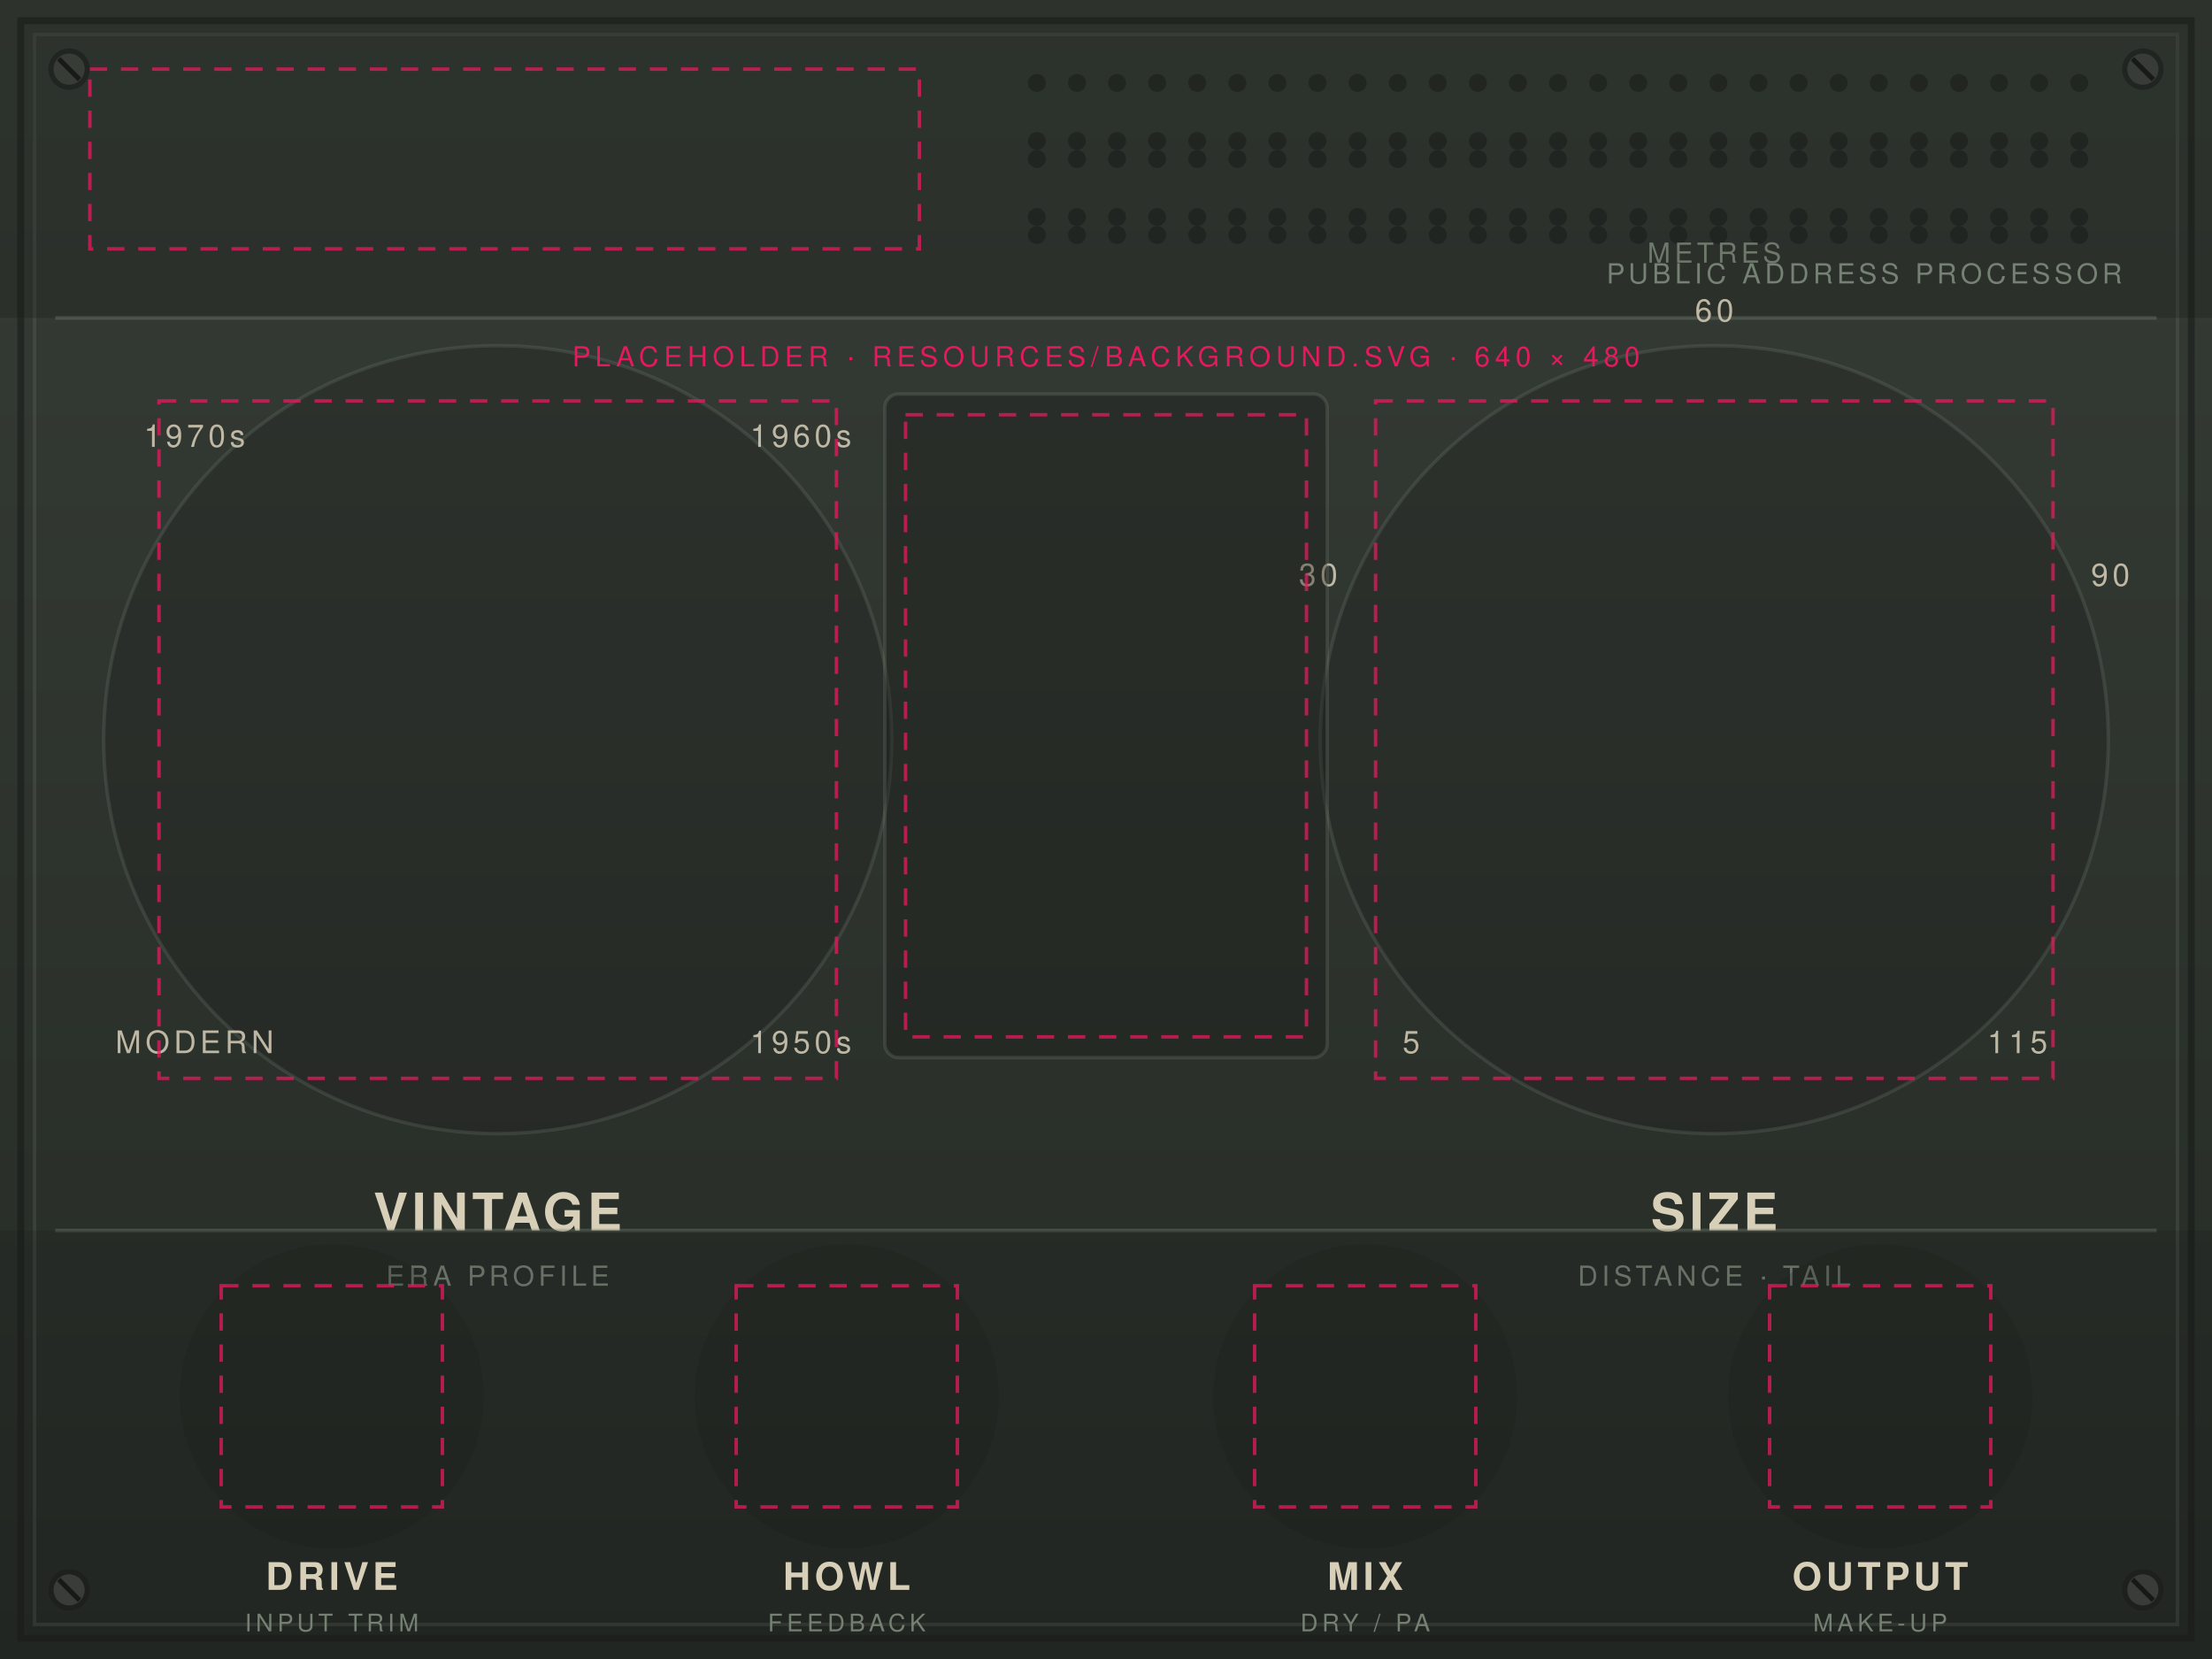
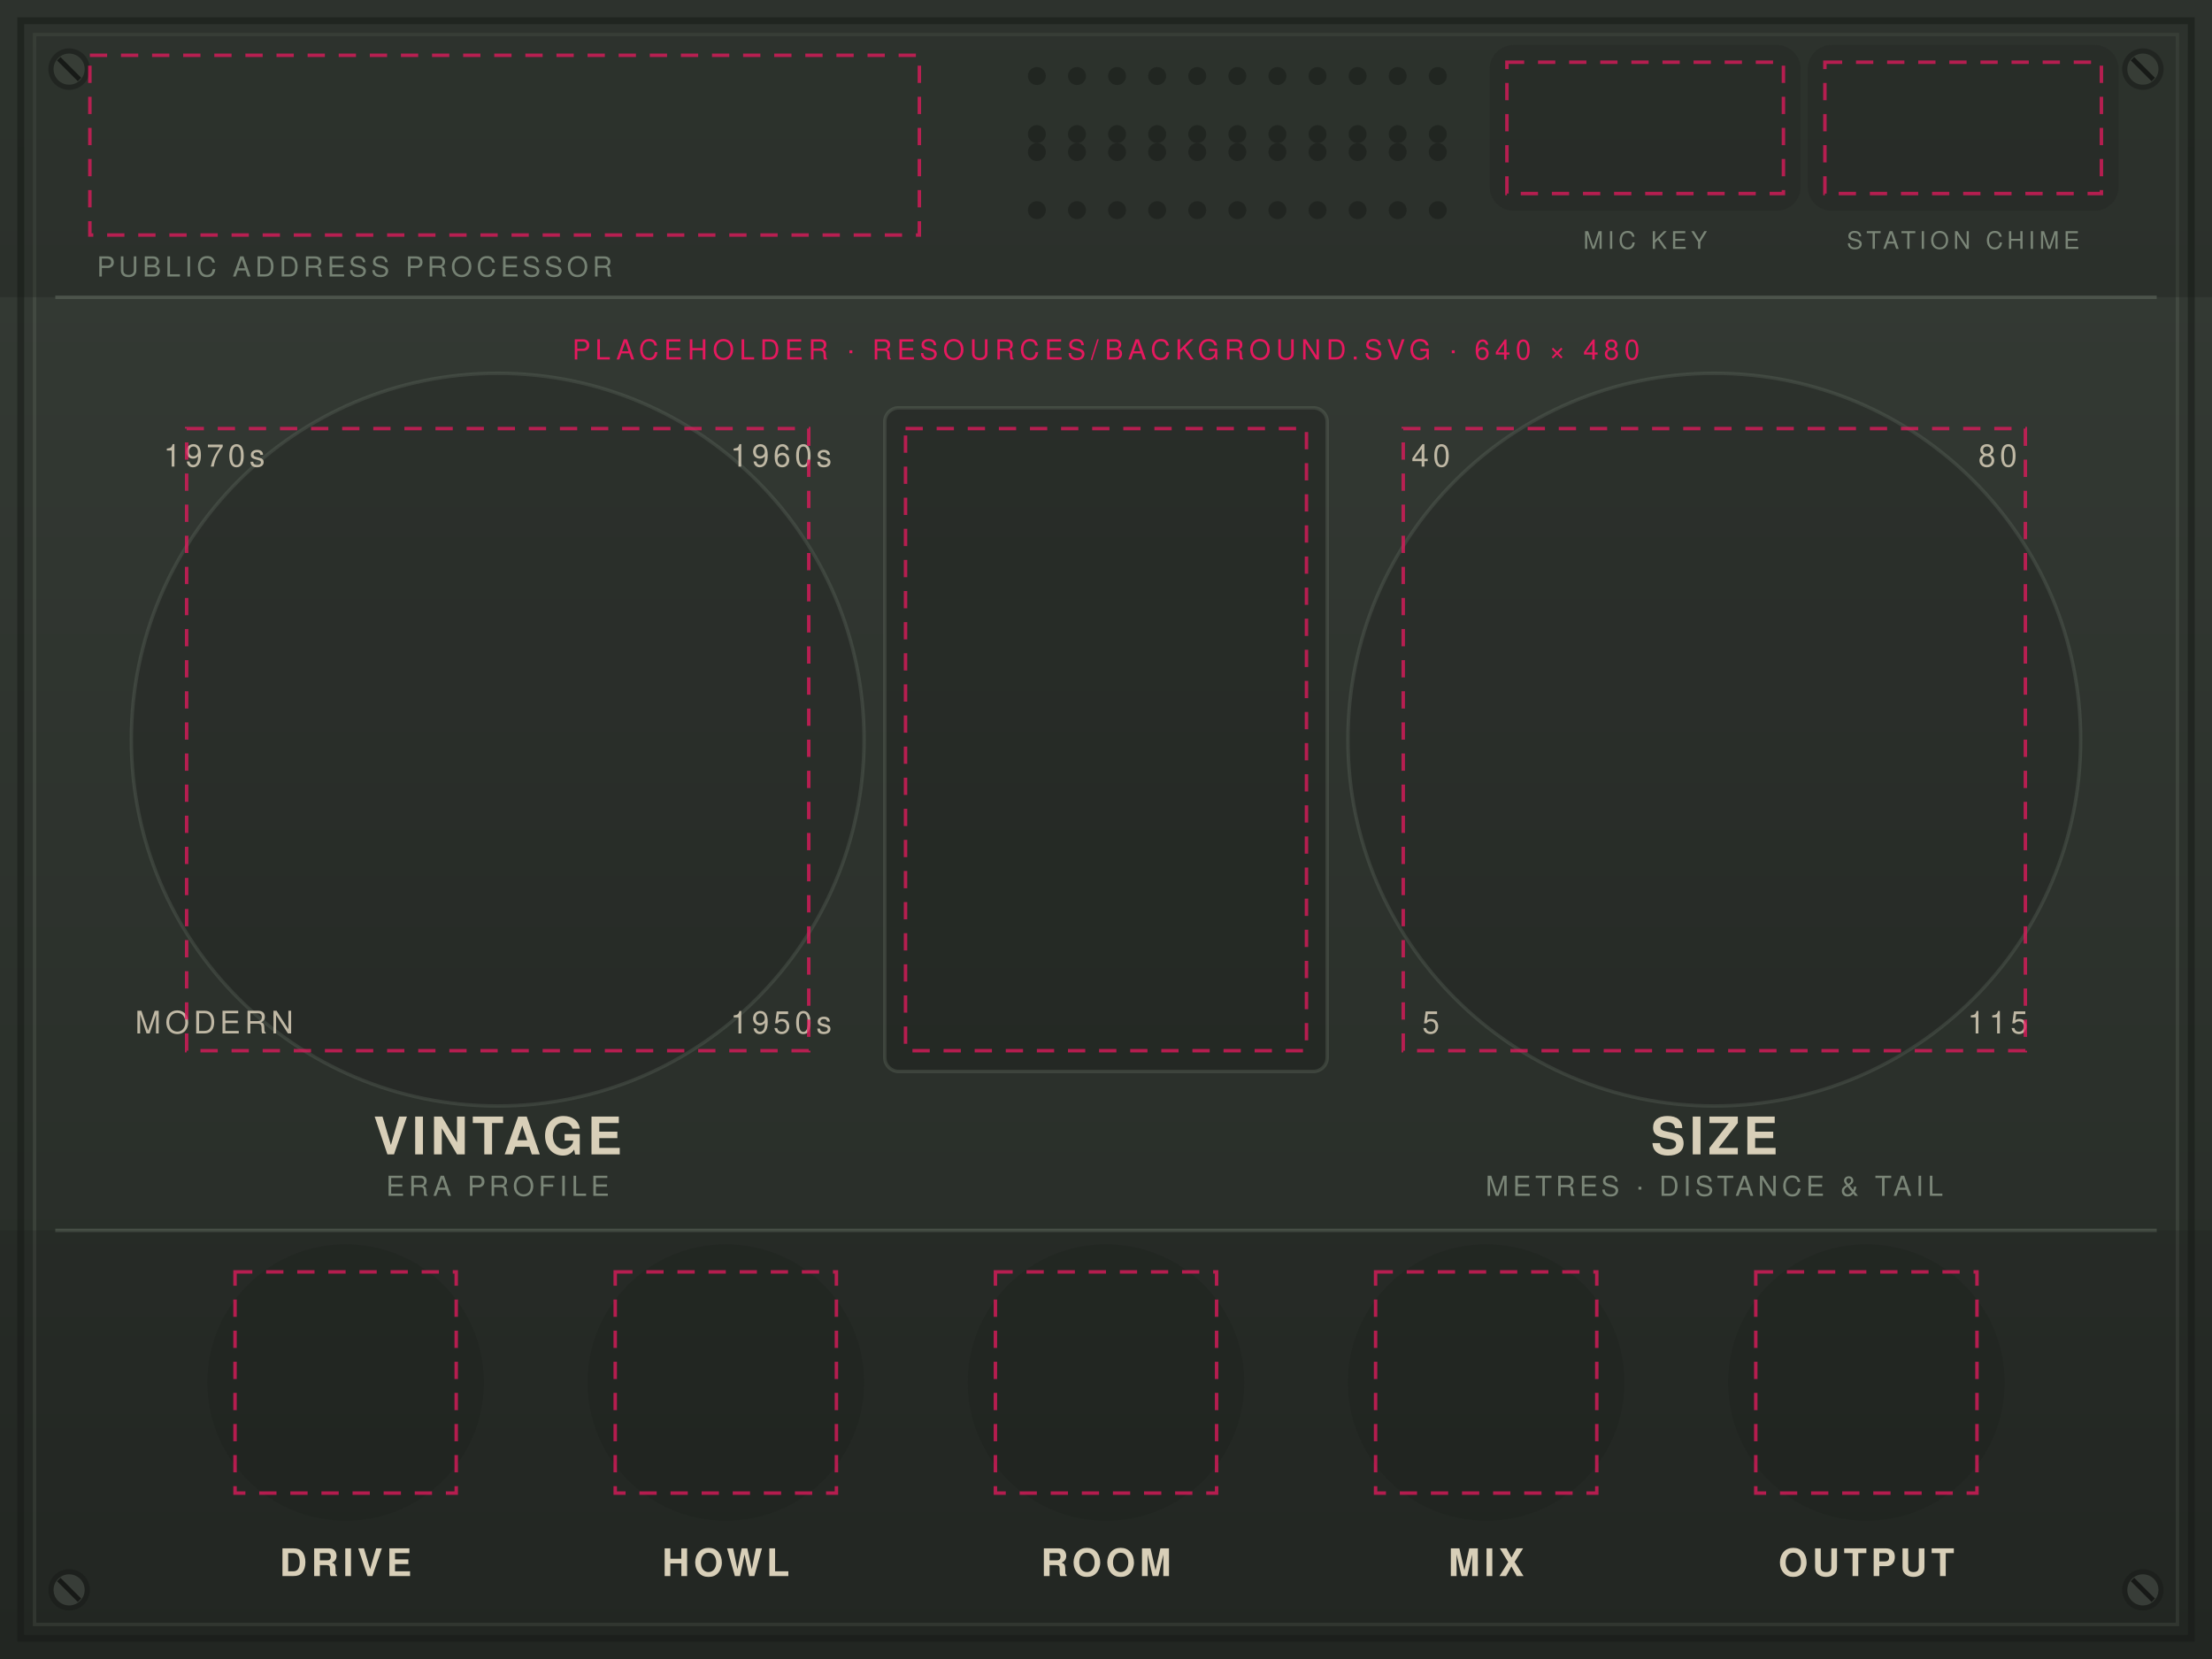
<svg xmlns="http://www.w3.org/2000/svg" width="640" height="480" viewBox="0 0 640 480">
  <defs>
    <linearGradient id="panelGrad" x1="0" y1="0" x2="0" y2="1">
      <stop offset="0" stop-color="#363c36" />
      <stop offset="1" stop-color="#252a25" />
    </linearGradient>
    <linearGradient id="recess" x1="0" y1="0" x2="0" y2="1">
      <stop offset="0" stop-color="#0f110f" />
      <stop offset="1" stop-color="#1e221e" />
    </linearGradient>
  </defs>
  <rect width="640" height="480" fill="url(#panelGrad)" />
  <rect x="6" y="6" width="628" height="468" fill="none" stroke="#171a17" stroke-opacity="0.55" stroke-width="2" />
  <rect x="10" y="10" width="620" height="460" fill="none" stroke="#7e8a7b" stroke-opacity="0.20" stroke-width="1" />
  <circle cx="20" cy="20" r="6" fill="#171a17" fill-opacity="0.5" />
  <circle cx="20" cy="20" r="4.5" fill="#7e8a7b" fill-opacity="0.35" />
  <line x1="17" y1="17" x2="23" y2="23" stroke="#171a17" stroke-width="1.4" />
  <circle cx="620" cy="20" r="6" fill="#171a17" fill-opacity="0.5" />
  <circle cx="620" cy="20" r="4.5" fill="#7e8a7b" fill-opacity="0.35" />
  <line x1="617" y1="17" x2="623" y2="23" stroke="#171a17" stroke-width="1.4" />
  <circle cx="20" cy="460" r="6" fill="#171a17" fill-opacity="0.5" />
  <circle cx="20" cy="460" r="4.5" fill="#7e8a7b" fill-opacity="0.35" />
  <line x1="17" y1="457" x2="23" y2="463" stroke="#171a17" stroke-width="1.4" />
  <circle cx="620" cy="460" r="6" fill="#171a17" fill-opacity="0.5" />
  <circle cx="620" cy="460" r="4.5" fill="#7e8a7b" fill-opacity="0.35" />
  <line x1="617" y1="457" x2="623" y2="463" stroke="#171a17" stroke-width="1.4" />
-   <rect x="0" y="0" width="640" height="92" fill="#171a17" fill-opacity="0.28" />
-   <line x1="16" y1="92" x2="624" y2="92" stroke="#7e8a7b" stroke-opacity="0.35" stroke-width="1" />
+   <rect x="0" y="0" width="640" height="86" fill="#171a17" fill-opacity="0.28" />
+   <line x1="16" y1="86" x2="624" y2="86" stroke="#7e8a7b" stroke-opacity="0.35" stroke-width="1" />
  <g id="grille" fill="#171a17" fill-opacity="0.5">
-     <circle cx="300.0" cy="24.0" r="2.6" />
-     <circle cx="311.6" cy="24.0" r="2.6" />
-     <circle cx="323.2" cy="24.0" r="2.6" />
-     <circle cx="334.8" cy="24.0" r="2.6" />
-     <circle cx="346.4" cy="24.0" r="2.6" />
-     <circle cx="358.0" cy="24.0" r="2.6" />
-     <circle cx="369.6" cy="24.0" r="2.6" />
-     <circle cx="381.2" cy="24.0" r="2.6" />
-     <circle cx="392.8" cy="24.0" r="2.6" />
-     <circle cx="404.4" cy="24.0" r="2.6" />
-     <circle cx="416.0" cy="24.0" r="2.6" />
-     <circle cx="427.6" cy="24.0" r="2.6" />
-     <circle cx="439.2" cy="24.0" r="2.6" />
-     <circle cx="450.8" cy="24.0" r="2.6" />
-     <circle cx="462.4" cy="24.0" r="2.6" />
-     <circle cx="474.0" cy="24.0" r="2.6" />
-     <circle cx="485.6" cy="24.0" r="2.6" />
-     <circle cx="497.2" cy="24.0" r="2.6" />
-     <circle cx="508.8" cy="24.0" r="2.6" />
-     <circle cx="520.4" cy="24.0" r="2.6" />
-     <circle cx="532.0" cy="24.0" r="2.6" />
-     <circle cx="543.6" cy="24.0" r="2.6" />
-     <circle cx="555.2" cy="24.0" r="2.6" />
-     <circle cx="566.8" cy="24.0" r="2.6" />
-     <circle cx="578.4" cy="24.0" r="2.6" />
-     <circle cx="590.0" cy="24.0" r="2.6" />
-     <circle cx="601.6" cy="24.0" r="2.6" />
-     <circle cx="300.0" cy="40.8" r="2.6" />
-     <circle cx="311.6" cy="40.8" r="2.6" />
-     <circle cx="323.2" cy="40.8" r="2.6" />
-     <circle cx="334.8" cy="40.8" r="2.6" />
-     <circle cx="346.4" cy="40.8" r="2.6" />
-     <circle cx="358.0" cy="40.8" r="2.6" />
-     <circle cx="369.6" cy="40.8" r="2.6" />
-     <circle cx="381.2" cy="40.8" r="2.6" />
-     <circle cx="392.8" cy="40.8" r="2.6" />
-     <circle cx="404.4" cy="40.8" r="2.6" />
-     <circle cx="416.0" cy="40.8" r="2.6" />
-     <circle cx="427.6" cy="40.8" r="2.6" />
-     <circle cx="439.2" cy="40.8" r="2.6" />
-     <circle cx="450.8" cy="40.8" r="2.6" />
-     <circle cx="462.4" cy="40.8" r="2.6" />
-     <circle cx="474.0" cy="40.8" r="2.6" />
-     <circle cx="485.6" cy="40.8" r="2.6" />
-     <circle cx="497.2" cy="40.8" r="2.6" />
-     <circle cx="508.8" cy="40.8" r="2.6" />
-     <circle cx="520.4" cy="40.8" r="2.6" />
-     <circle cx="532.0" cy="40.8" r="2.6" />
-     <circle cx="543.6" cy="40.8" r="2.6" />
-     <circle cx="555.2" cy="40.8" r="2.6" />
-     <circle cx="566.8" cy="40.8" r="2.6" />
-     <circle cx="578.4" cy="40.8" r="2.6" />
-     <circle cx="590.0" cy="40.8" r="2.6" />
-     <circle cx="601.6" cy="40.8" r="2.6" />
-     <circle cx="300.0" cy="46.0" r="2.6" />
-     <circle cx="311.6" cy="46.0" r="2.6" />
-     <circle cx="323.2" cy="46.0" r="2.6" />
-     <circle cx="334.8" cy="46.0" r="2.6" />
-     <circle cx="346.4" cy="46.0" r="2.6" />
-     <circle cx="358.0" cy="46.0" r="2.6" />
-     <circle cx="369.6" cy="46.0" r="2.6" />
-     <circle cx="381.2" cy="46.0" r="2.6" />
-     <circle cx="392.8" cy="46.0" r="2.6" />
-     <circle cx="404.4" cy="46.0" r="2.6" />
-     <circle cx="416.0" cy="46.0" r="2.6" />
-     <circle cx="427.6" cy="46.0" r="2.6" />
-     <circle cx="439.2" cy="46.0" r="2.6" />
-     <circle cx="450.8" cy="46.0" r="2.6" />
-     <circle cx="462.4" cy="46.0" r="2.6" />
-     <circle cx="474.0" cy="46.0" r="2.6" />
-     <circle cx="485.6" cy="46.0" r="2.6" />
-     <circle cx="497.2" cy="46.0" r="2.6" />
-     <circle cx="508.8" cy="46.0" r="2.6" />
-     <circle cx="520.4" cy="46.0" r="2.6" />
-     <circle cx="532.0" cy="46.0" r="2.6" />
-     <circle cx="543.6" cy="46.0" r="2.6" />
-     <circle cx="555.2" cy="46.0" r="2.6" />
-     <circle cx="566.8" cy="46.0" r="2.6" />
-     <circle cx="578.4" cy="46.0" r="2.6" />
-     <circle cx="590.0" cy="46.0" r="2.6" />
-     <circle cx="601.6" cy="46.0" r="2.6" />
-     <circle cx="300.0" cy="62.8" r="2.6" />
-     <circle cx="311.6" cy="62.8" r="2.6" />
-     <circle cx="323.2" cy="62.8" r="2.6" />
-     <circle cx="334.8" cy="62.8" r="2.6" />
-     <circle cx="346.4" cy="62.8" r="2.6" />
-     <circle cx="358.0" cy="62.8" r="2.6" />
-     <circle cx="369.6" cy="62.8" r="2.6" />
-     <circle cx="381.2" cy="62.8" r="2.6" />
-     <circle cx="392.8" cy="62.8" r="2.6" />
-     <circle cx="404.4" cy="62.8" r="2.6" />
-     <circle cx="416.0" cy="62.8" r="2.6" />
-     <circle cx="427.6" cy="62.8" r="2.6" />
-     <circle cx="439.2" cy="62.8" r="2.6" />
-     <circle cx="450.8" cy="62.8" r="2.6" />
-     <circle cx="462.4" cy="62.8" r="2.6" />
-     <circle cx="474.0" cy="62.8" r="2.6" />
-     <circle cx="485.6" cy="62.8" r="2.6" />
-     <circle cx="497.2" cy="62.8" r="2.6" />
-     <circle cx="508.8" cy="62.8" r="2.6" />
-     <circle cx="520.4" cy="62.8" r="2.6" />
-     <circle cx="532.0" cy="62.8" r="2.6" />
-     <circle cx="543.6" cy="62.8" r="2.6" />
-     <circle cx="555.2" cy="62.8" r="2.6" />
-     <circle cx="566.8" cy="62.8" r="2.6" />
-     <circle cx="578.4" cy="62.8" r="2.6" />
-     <circle cx="590.0" cy="62.8" r="2.6" />
-     <circle cx="601.6" cy="62.8" r="2.6" />
-     <circle cx="300.0" cy="68.0" r="2.6" />
-     <circle cx="311.6" cy="68.0" r="2.6" />
-     <circle cx="323.2" cy="68.0" r="2.6" />
-     <circle cx="334.8" cy="68.0" r="2.6" />
-     <circle cx="346.4" cy="68.0" r="2.6" />
-     <circle cx="358.0" cy="68.0" r="2.6" />
-     <circle cx="369.6" cy="68.0" r="2.6" />
-     <circle cx="381.2" cy="68.0" r="2.6" />
-     <circle cx="392.8" cy="68.0" r="2.6" />
-     <circle cx="404.4" cy="68.0" r="2.6" />
-     <circle cx="416.0" cy="68.0" r="2.6" />
-     <circle cx="427.6" cy="68.0" r="2.6" />
-     <circle cx="439.2" cy="68.0" r="2.6" />
-     <circle cx="450.8" cy="68.0" r="2.6" />
-     <circle cx="462.4" cy="68.0" r="2.6" />
-     <circle cx="474.0" cy="68.0" r="2.6" />
-     <circle cx="485.6" cy="68.0" r="2.6" />
-     <circle cx="497.2" cy="68.0" r="2.6" />
-     <circle cx="508.8" cy="68.0" r="2.6" />
-     <circle cx="520.4" cy="68.0" r="2.6" />
-     <circle cx="532.0" cy="68.0" r="2.6" />
-     <circle cx="543.6" cy="68.0" r="2.6" />
-     <circle cx="555.2" cy="68.0" r="2.6" />
-     <circle cx="566.8" cy="68.0" r="2.6" />
-     <circle cx="578.4" cy="68.0" r="2.6" />
-     <circle cx="590.0" cy="68.0" r="2.6" />
-     <circle cx="601.6" cy="68.0" r="2.6" />
+     <circle cx="300.0" cy="22.0" r="2.6" />
+     <circle cx="311.6" cy="22.0" r="2.6" />
+     <circle cx="323.2" cy="22.0" r="2.6" />
+     <circle cx="334.8" cy="22.0" r="2.6" />
+     <circle cx="346.4" cy="22.0" r="2.6" />
+     <circle cx="358.0" cy="22.0" r="2.6" />
+     <circle cx="369.6" cy="22.0" r="2.6" />
+     <circle cx="381.2" cy="22.0" r="2.6" />
+     <circle cx="392.8" cy="22.0" r="2.6" />
+     <circle cx="404.4" cy="22.0" r="2.6" />
+     <circle cx="416.0" cy="22.0" r="2.6" />
+     <circle cx="300.0" cy="38.8" r="2.6" />
+     <circle cx="311.6" cy="38.8" r="2.6" />
+     <circle cx="323.2" cy="38.8" r="2.6" />
+     <circle cx="334.8" cy="38.8" r="2.6" />
+     <circle cx="346.4" cy="38.8" r="2.6" />
+     <circle cx="358.0" cy="38.8" r="2.6" />
+     <circle cx="369.6" cy="38.8" r="2.6" />
+     <circle cx="381.2" cy="38.8" r="2.6" />
+     <circle cx="392.8" cy="38.8" r="2.6" />
+     <circle cx="404.4" cy="38.8" r="2.6" />
+     <circle cx="416.0" cy="38.8" r="2.6" />
+     <circle cx="300.0" cy="44.0" r="2.6" />
+     <circle cx="311.6" cy="44.0" r="2.6" />
+     <circle cx="323.2" cy="44.0" r="2.6" />
+     <circle cx="334.8" cy="44.0" r="2.6" />
+     <circle cx="346.4" cy="44.0" r="2.6" />
+     <circle cx="358.0" cy="44.0" r="2.6" />
+     <circle cx="369.6" cy="44.0" r="2.6" />
+     <circle cx="381.2" cy="44.0" r="2.6" />
+     <circle cx="392.8" cy="44.0" r="2.6" />
+     <circle cx="404.4" cy="44.0" r="2.6" />
+     <circle cx="416.0" cy="44.0" r="2.6" />
+     <circle cx="300.0" cy="60.8" r="2.6" />
+     <circle cx="311.6" cy="60.8" r="2.6" />
+     <circle cx="323.2" cy="60.8" r="2.6" />
+     <circle cx="334.8" cy="60.8" r="2.6" />
+     <circle cx="346.4" cy="60.8" r="2.6" />
+     <circle cx="358.0" cy="60.8" r="2.6" />
+     <circle cx="369.6" cy="60.8" r="2.6" />
+     <circle cx="381.2" cy="60.8" r="2.6" />
+     <circle cx="392.8" cy="60.8" r="2.6" />
+     <circle cx="404.4" cy="60.8" r="2.6" />
+     <circle cx="416.0" cy="60.8" r="2.6" />
  </g>
-   <text x="614.0" y="82.0" font-family="Helvetica Neue, Helvetica, Arial, sans-serif" font-size="8" font-weight="normal" fill="#7e8a7b" fill-opacity="0.9" text-anchor="end" letter-spacing="1.2">PUBLIC ADDRESS PROCESSOR</text>
-   <circle cx="144" cy="214" r="114" fill="#171a17" fill-opacity="0.22" />
-   <circle cx="144" cy="214" r="114" fill="none" stroke="#7e8a7b" stroke-opacity="0.22" stroke-width="1" />
-   <text x="56.3" y="304.7" font-family="Helvetica Neue, Helvetica, Arial, sans-serif" font-size="9" font-weight="normal" fill="#d8cfb8" fill-opacity="0.85" text-anchor="middle" letter-spacing="1.2">MODERN</text>
-   <text x="56.3" y="129.3" font-family="Helvetica Neue, Helvetica, Arial, sans-serif" font-size="9" font-weight="normal" fill="#d8cfb8" fill-opacity="0.85" text-anchor="middle" letter-spacing="1.2">1970s</text>
-   <text x="231.7" y="129.3" font-family="Helvetica Neue, Helvetica, Arial, sans-serif" font-size="9" font-weight="normal" fill="#d8cfb8" fill-opacity="0.85" text-anchor="middle" letter-spacing="1.2">1960s</text>
-   <text x="231.7" y="304.7" font-family="Helvetica Neue, Helvetica, Arial, sans-serif" font-size="9" font-weight="normal" fill="#d8cfb8" fill-opacity="0.85" text-anchor="middle" letter-spacing="1.2">1950s</text>
-   <text x="144.0" y="356.0" font-family="Helvetica Neue, Helvetica, Arial, sans-serif" font-size="15" font-weight="bold" fill="#d8cfb8" fill-opacity="1.0" text-anchor="middle" letter-spacing="1.2">VINTAGE</text>
-   <text x="144.0" y="372.0" font-family="Helvetica Neue, Helvetica, Arial, sans-serif" font-size="8" font-weight="normal" fill="#7e8a7b" fill-opacity="0.95" text-anchor="middle" letter-spacing="1.2">ERA PROFILE</text>
-   <circle cx="496" cy="214" r="114" fill="#171a17" fill-opacity="0.22" />
-   <circle cx="496" cy="214" r="114" fill="none" stroke="#7e8a7b" stroke-opacity="0.22" stroke-width="1" />
-   <text x="408.3" y="304.7" font-family="Helvetica Neue, Helvetica, Arial, sans-serif" font-size="9" font-weight="normal" fill="#d8cfb8" fill-opacity="0.85" text-anchor="middle" letter-spacing="1.2">5</text>
-   <text x="381.4" y="169.5" font-family="Helvetica Neue, Helvetica, Arial, sans-serif" font-size="9" font-weight="normal" fill="#d8cfb8" fill-opacity="0.85" text-anchor="middle" letter-spacing="1.2">30</text>
-   <text x="496.0" y="93.0" font-family="Helvetica Neue, Helvetica, Arial, sans-serif" font-size="9" font-weight="normal" fill="#d8cfb8" fill-opacity="0.85" text-anchor="middle" letter-spacing="1.2">60</text>
-   <text x="610.6" y="169.5" font-family="Helvetica Neue, Helvetica, Arial, sans-serif" font-size="9" font-weight="normal" fill="#d8cfb8" fill-opacity="0.85" text-anchor="middle" letter-spacing="1.2">90</text>
-   <text x="583.7" y="304.7" font-family="Helvetica Neue, Helvetica, Arial, sans-serif" font-size="9" font-weight="normal" fill="#d8cfb8" fill-opacity="0.85" text-anchor="middle" letter-spacing="1.2">115</text>
-   <text x="496.0" y="356.0" font-family="Helvetica Neue, Helvetica, Arial, sans-serif" font-size="15" font-weight="bold" fill="#d8cfb8" fill-opacity="1.0" text-anchor="middle" letter-spacing="1.2">SIZE</text>
-   <text x="496.0" y="372.0" font-family="Helvetica Neue, Helvetica, Arial, sans-serif" font-size="8" font-weight="normal" fill="#7e8a7b" fill-opacity="0.95" text-anchor="middle" letter-spacing="1.2">DISTANCE · TAIL</text>
-   <text x="496.0" y="76.0" font-family="Helvetica Neue, Helvetica, Arial, sans-serif" font-size="8" font-weight="normal" fill="#7e8a7b" fill-opacity="0.8" text-anchor="middle" letter-spacing="1.2">METRES</text>
-   <rect x="256" y="114" width="128" height="192" rx="4" fill="#171a17" fill-opacity="0.35" />
-   <rect x="256" y="114" width="128" height="192" rx="4" fill="none" stroke="#7e8a7b" stroke-opacity="0.25" />
+   <text x="28.0" y="80.0" font-family="Helvetica Neue, Helvetica, Arial, sans-serif" font-size="8" font-weight="normal" fill="#7e8a7b" fill-opacity="0.9" text-anchor="start" letter-spacing="1.2">PUBLIC ADDRESS PROCESSOR</text>
+   <rect x="431" y="13" width="90" height="48" rx="7" fill="#171a17" fill-opacity="0.18" />
+   <text x="476.0" y="72.0" font-family="Helvetica Neue, Helvetica, Arial, sans-serif" font-size="7" font-weight="normal" fill="#7e8a7b" fill-opacity="0.95" text-anchor="middle" letter-spacing="1.2">MIC KEY</text>
+   <rect x="523" y="13" width="90" height="48" rx="7" fill="#171a17" fill-opacity="0.18" />
+   <text x="568.0" y="72.0" font-family="Helvetica Neue, Helvetica, Arial, sans-serif" font-size="7" font-weight="normal" fill="#7e8a7b" fill-opacity="0.95" text-anchor="middle" letter-spacing="1.2">STATION CHIME</text>
+   <circle cx="144" cy="214" r="106" fill="#171a17" fill-opacity="0.22" />
+   <circle cx="144" cy="214" r="106" fill="none" stroke="#7e8a7b" stroke-opacity="0.22" stroke-width="1" />
+   <text x="62.0" y="299.0" font-family="Helvetica Neue, Helvetica, Arial, sans-serif" font-size="9" font-weight="normal" fill="#d8cfb8" fill-opacity="0.85" text-anchor="middle" letter-spacing="1.2">MODERN</text>
+   <text x="62.0" y="135.0" font-family="Helvetica Neue, Helvetica, Arial, sans-serif" font-size="9" font-weight="normal" fill="#d8cfb8" fill-opacity="0.85" text-anchor="middle" letter-spacing="1.2">1970s</text>
+   <text x="226.0" y="135.0" font-family="Helvetica Neue, Helvetica, Arial, sans-serif" font-size="9" font-weight="normal" fill="#d8cfb8" fill-opacity="0.85" text-anchor="middle" letter-spacing="1.2">1960s</text>
+   <text x="226.0" y="299.0" font-family="Helvetica Neue, Helvetica, Arial, sans-serif" font-size="9" font-weight="normal" fill="#d8cfb8" fill-opacity="0.85" text-anchor="middle" letter-spacing="1.2">1950s</text>
+   <text x="144.0" y="334.0" font-family="Helvetica Neue, Helvetica, Arial, sans-serif" font-size="15" font-weight="bold" fill="#d8cfb8" fill-opacity="1.0" text-anchor="middle" letter-spacing="1.2">VINTAGE</text>
+   <text x="144.0" y="346.0" font-family="Helvetica Neue, Helvetica, Arial, sans-serif" font-size="8" font-weight="normal" fill="#7e8a7b" fill-opacity="0.95" text-anchor="middle" letter-spacing="1.2">ERA PROFILE</text>
+   <circle cx="496" cy="214" r="106" fill="#171a17" fill-opacity="0.22" />
+   <circle cx="496" cy="214" r="106" fill="none" stroke="#7e8a7b" stroke-opacity="0.22" stroke-width="1" />
+   <text x="414.0" y="299.0" font-family="Helvetica Neue, Helvetica, Arial, sans-serif" font-size="9" font-weight="normal" fill="#d8cfb8" fill-opacity="0.85" text-anchor="middle" letter-spacing="1.2">5</text>
+   <text x="414.0" y="135.0" font-family="Helvetica Neue, Helvetica, Arial, sans-serif" font-size="9" font-weight="normal" fill="#d8cfb8" fill-opacity="0.85" text-anchor="middle" letter-spacing="1.2">40</text>
+   <text x="578.0" y="135.0" font-family="Helvetica Neue, Helvetica, Arial, sans-serif" font-size="9" font-weight="normal" fill="#d8cfb8" fill-opacity="0.85" text-anchor="middle" letter-spacing="1.2">80</text>
+   <text x="578.0" y="299.0" font-family="Helvetica Neue, Helvetica, Arial, sans-serif" font-size="9" font-weight="normal" fill="#d8cfb8" fill-opacity="0.85" text-anchor="middle" letter-spacing="1.2">115</text>
+   <text x="496.0" y="334.0" font-family="Helvetica Neue, Helvetica, Arial, sans-serif" font-size="15" font-weight="bold" fill="#d8cfb8" fill-opacity="1.0" text-anchor="middle" letter-spacing="1.2">SIZE</text>
+   <text x="496.0" y="346.0" font-family="Helvetica Neue, Helvetica, Arial, sans-serif" font-size="8" font-weight="normal" fill="#7e8a7b" fill-opacity="0.95" text-anchor="middle" letter-spacing="1.2">METRES · DISTANCE &amp; TAIL</text>
+   <rect x="256" y="118" width="128" height="192" rx="4" fill="#171a17" fill-opacity="0.35" />
+   <rect x="256" y="118" width="128" height="192" rx="4" fill="none" stroke="#7e8a7b" stroke-opacity="0.25" />
  <line x1="16" y1="356" x2="624" y2="356" stroke="#7e8a7b" stroke-opacity="0.35" stroke-width="1" />
  <rect x="0" y="356" width="640" height="124" fill="#171a17" fill-opacity="0.18" />
-   <circle cx="96" cy="404" r="44" fill="#171a17" fill-opacity="0.20" />
-   <text x="96.0" y="460.0" font-family="Helvetica Neue, Helvetica, Arial, sans-serif" font-size="11" font-weight="bold" fill="#d8cfb8" fill-opacity="1.0" text-anchor="middle" letter-spacing="1.2">DRIVE</text>
-   <text x="96.0" y="472.0" font-family="Helvetica Neue, Helvetica, Arial, sans-serif" font-size="7" font-weight="normal" fill="#7e8a7b" fill-opacity="0.9" text-anchor="middle" letter-spacing="1.2">INPUT TRIM</text>
-   <circle cx="245" cy="404" r="44" fill="#171a17" fill-opacity="0.20" />
-   <text x="245.0" y="460.0" font-family="Helvetica Neue, Helvetica, Arial, sans-serif" font-size="11" font-weight="bold" fill="#d8cfb8" fill-opacity="1.0" text-anchor="middle" letter-spacing="1.2">HOWL</text>
-   <text x="245.0" y="472.0" font-family="Helvetica Neue, Helvetica, Arial, sans-serif" font-size="7" font-weight="normal" fill="#7e8a7b" fill-opacity="0.9" text-anchor="middle" letter-spacing="1.2">FEEDBACK</text>
-   <circle cx="395" cy="404" r="44" fill="#171a17" fill-opacity="0.20" />
-   <text x="395.0" y="460.0" font-family="Helvetica Neue, Helvetica, Arial, sans-serif" font-size="11" font-weight="bold" fill="#d8cfb8" fill-opacity="1.0" text-anchor="middle" letter-spacing="1.2">MIX</text>
-   <text x="395.0" y="472.0" font-family="Helvetica Neue, Helvetica, Arial, sans-serif" font-size="7" font-weight="normal" fill="#7e8a7b" fill-opacity="0.9" text-anchor="middle" letter-spacing="1.2">DRY / PA</text>
-   <circle cx="544" cy="404" r="44" fill="#171a17" fill-opacity="0.20" />
-   <text x="544.0" y="460.0" font-family="Helvetica Neue, Helvetica, Arial, sans-serif" font-size="11" font-weight="bold" fill="#d8cfb8" fill-opacity="1.0" text-anchor="middle" letter-spacing="1.2">OUTPUT</text>
-   <text x="544.0" y="472.0" font-family="Helvetica Neue, Helvetica, Arial, sans-serif" font-size="7" font-weight="normal" fill="#7e8a7b" fill-opacity="0.9" text-anchor="middle" letter-spacing="1.2">MAKE-UP</text>
+   <circle cx="100" cy="400" r="40" fill="#171a17" fill-opacity="0.20" />
+   <text x="100.0" y="456.0" font-family="Helvetica Neue, Helvetica, Arial, sans-serif" font-size="11" font-weight="bold" fill="#d8cfb8" fill-opacity="1.0" text-anchor="middle" letter-spacing="1.2">DRIVE</text>
+   <circle cx="210" cy="400" r="40" fill="#171a17" fill-opacity="0.20" />
+   <text x="210.0" y="456.0" font-family="Helvetica Neue, Helvetica, Arial, sans-serif" font-size="11" font-weight="bold" fill="#d8cfb8" fill-opacity="1.0" text-anchor="middle" letter-spacing="1.2">HOWL</text>
+   <circle cx="320" cy="400" r="40" fill="#171a17" fill-opacity="0.20" />
+   <text x="320.0" y="456.0" font-family="Helvetica Neue, Helvetica, Arial, sans-serif" font-size="11" font-weight="bold" fill="#d8cfb8" fill-opacity="1.0" text-anchor="middle" letter-spacing="1.2">ROOM</text>
+   <circle cx="430" cy="400" r="40" fill="#171a17" fill-opacity="0.20" />
+   <text x="430.0" y="456.0" font-family="Helvetica Neue, Helvetica, Arial, sans-serif" font-size="11" font-weight="bold" fill="#d8cfb8" fill-opacity="1.0" text-anchor="middle" letter-spacing="1.2">MIX</text>
+   <circle cx="540" cy="400" r="40" fill="#171a17" fill-opacity="0.20" />
+   <text x="540.0" y="456.0" font-family="Helvetica Neue, Helvetica, Arial, sans-serif" font-size="11" font-weight="bold" fill="#d8cfb8" fill-opacity="1.0" text-anchor="middle" letter-spacing="1.2">OUTPUT</text>
  <g id="placeholder-guides" stroke="#e5195e" fill="none" stroke-width="1" stroke-dasharray="5 4" opacity="0.75">
-     <rect x="26" y="20" width="240" height="52" />
-     <rect x="262" y="120" width="116" height="180" />
-     <rect x="46" y="116" width="196" height="196" />
-     <rect x="398" y="116" width="196" height="196" />
-     <rect x="64" y="372" width="64" height="64" />
-     <rect x="213" y="372" width="64" height="64" />
-     <rect x="363" y="372" width="64" height="64" />
-     <rect x="512" y="372" width="64" height="64" />
+     <rect x="26" y="16" width="240" height="52" />
+     <rect x="262" y="124" width="116" height="180" />
+     <rect x="54" y="124" width="180" height="180" />
+     <rect x="406" y="124" width="180" height="180" />
+     <rect x="436" y="18" width="80" height="38" />
+     <rect x="528" y="18" width="80" height="38" />
+     <rect x="68" y="368" width="64" height="64" />
+     <rect x="178" y="368" width="64" height="64" />
+     <rect x="288" y="368" width="64" height="64" />
+     <rect x="398" y="368" width="64" height="64" />
+     <rect x="508" y="368" width="64" height="64" />
  </g>
-   <text x="320" y="106" font-family="Helvetica Neue, Helvetica, Arial, sans-serif" font-size="8" fill="#e5195e" text-anchor="middle" letter-spacing="1.5">PLACEHOLDER · RESOURCES/BACKGROUND.SVG · 640 × 480</text>
+   <text x="320" y="104" font-family="Helvetica Neue, Helvetica, Arial, sans-serif" font-size="8" fill="#e5195e" text-anchor="middle" letter-spacing="1.5">PLACEHOLDER · RESOURCES/BACKGROUND.SVG · 640 × 480</text>
</svg>
